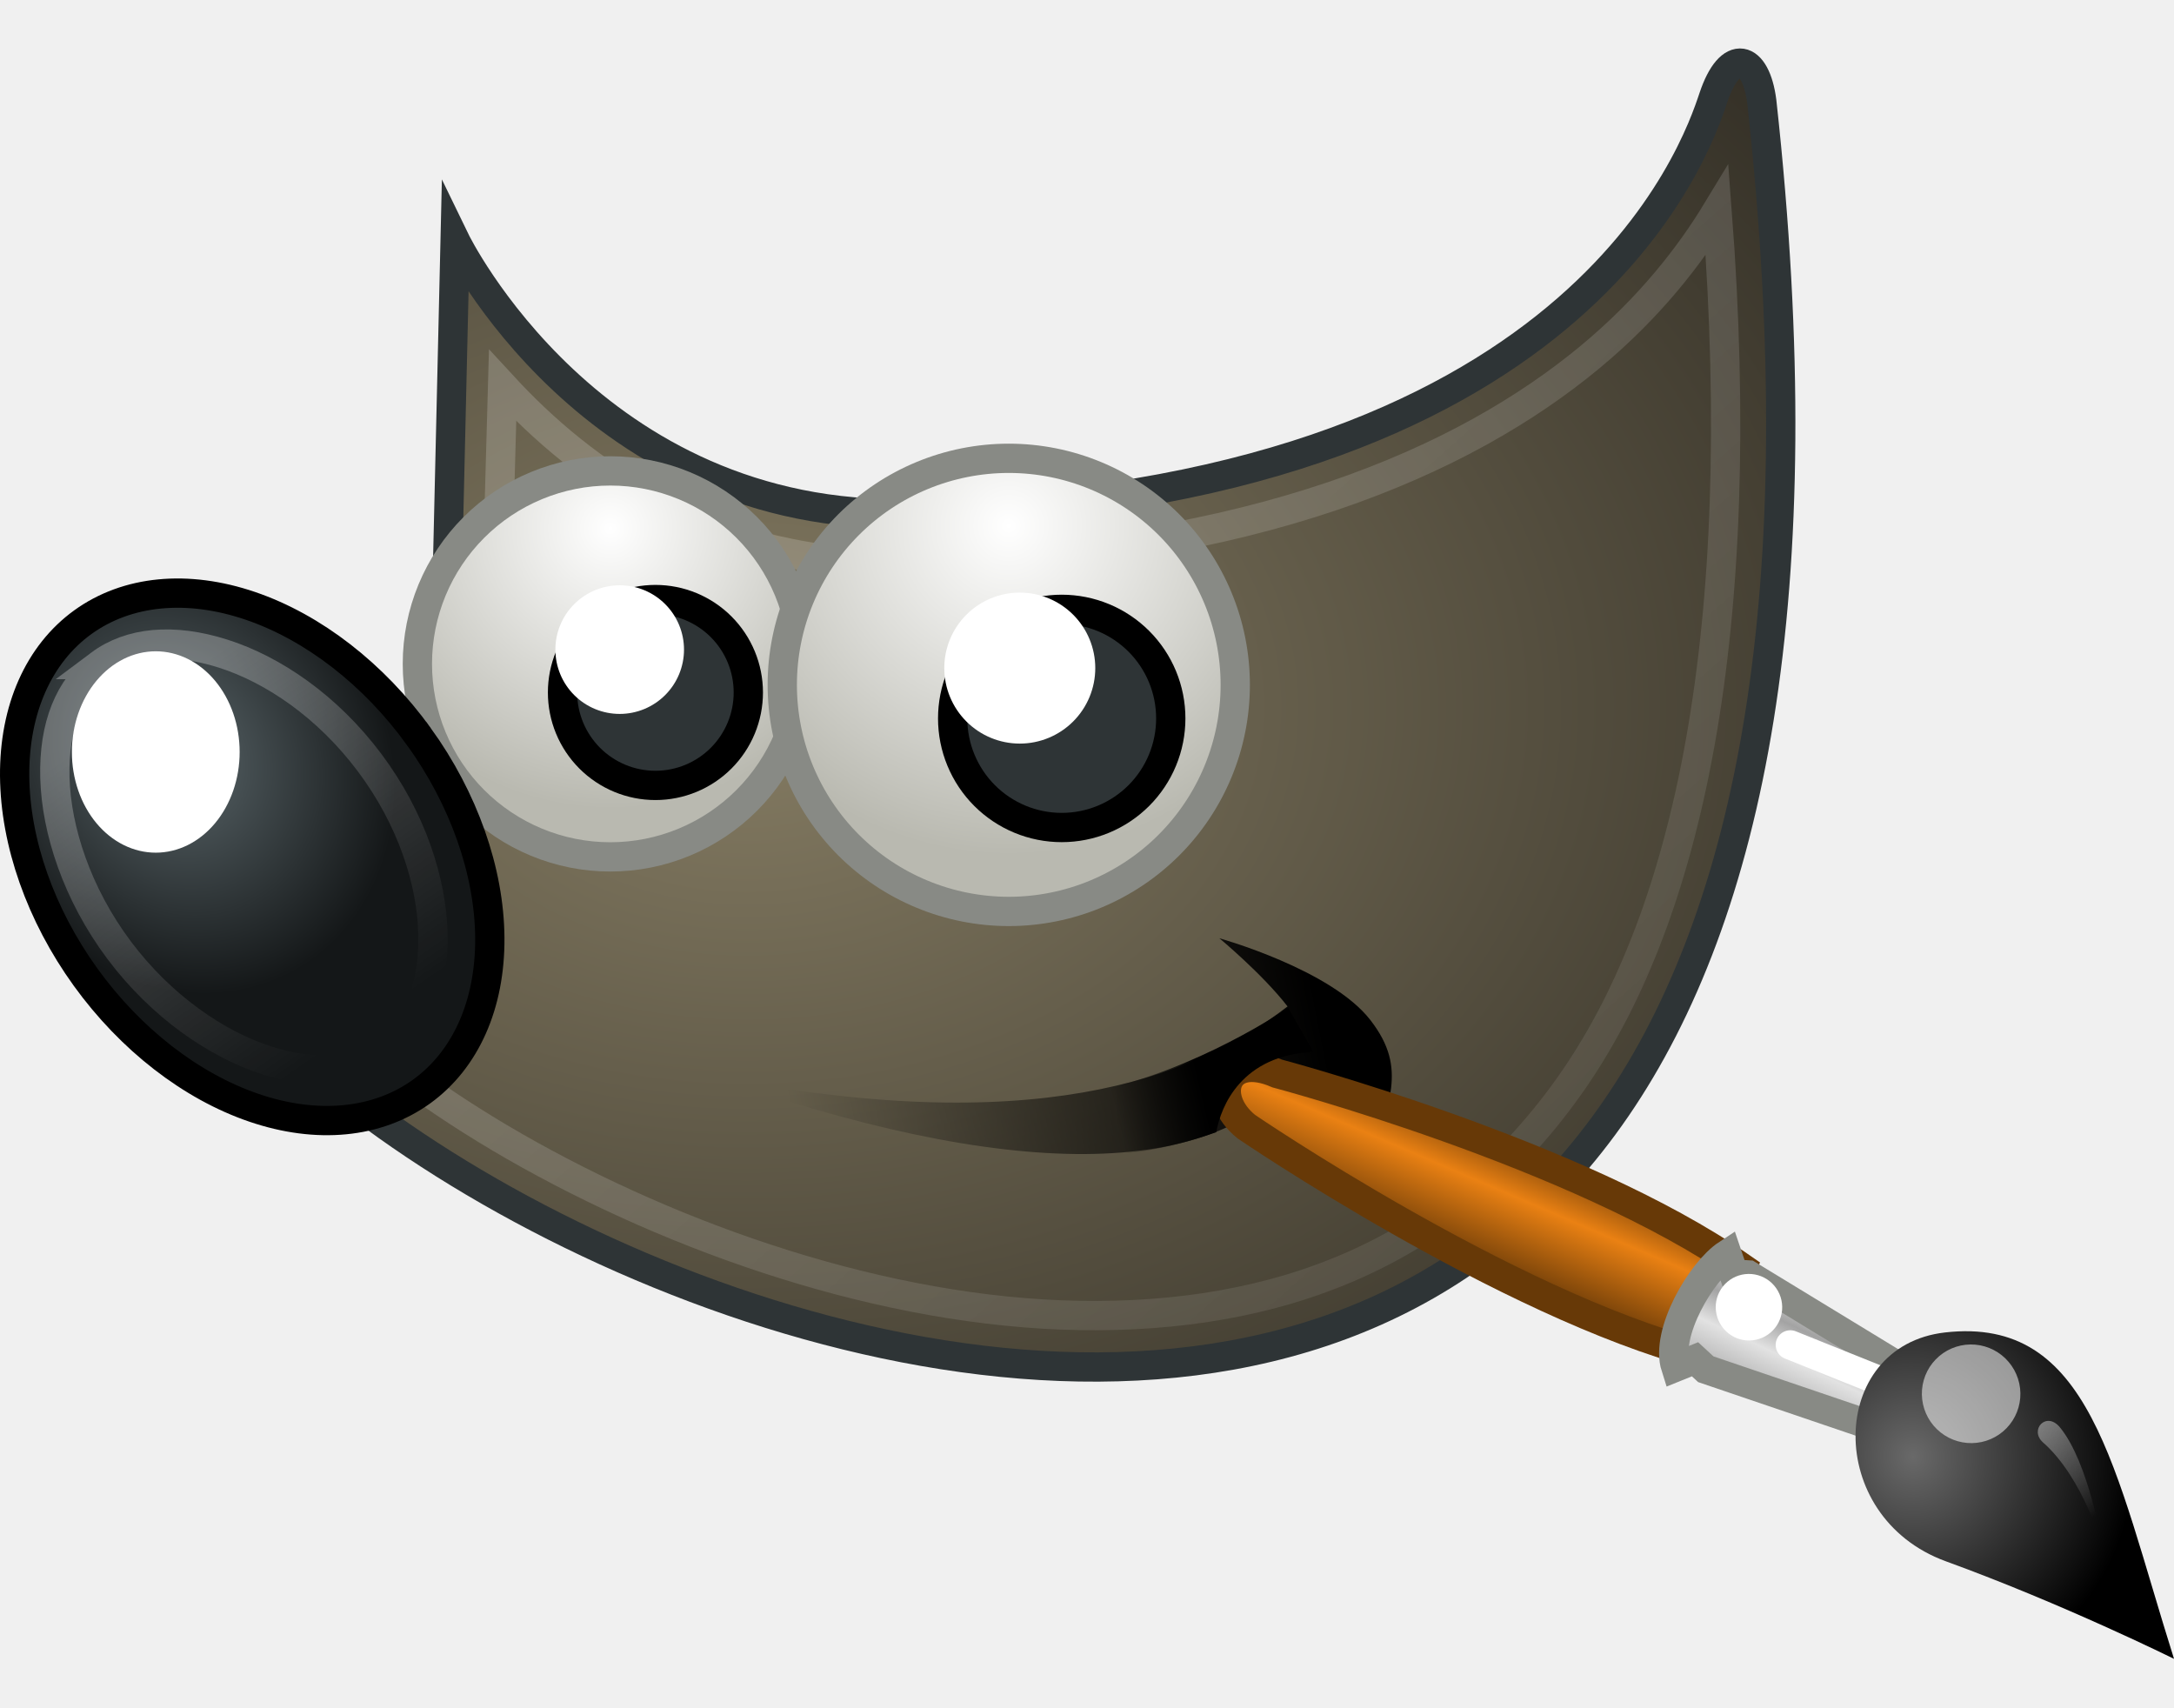
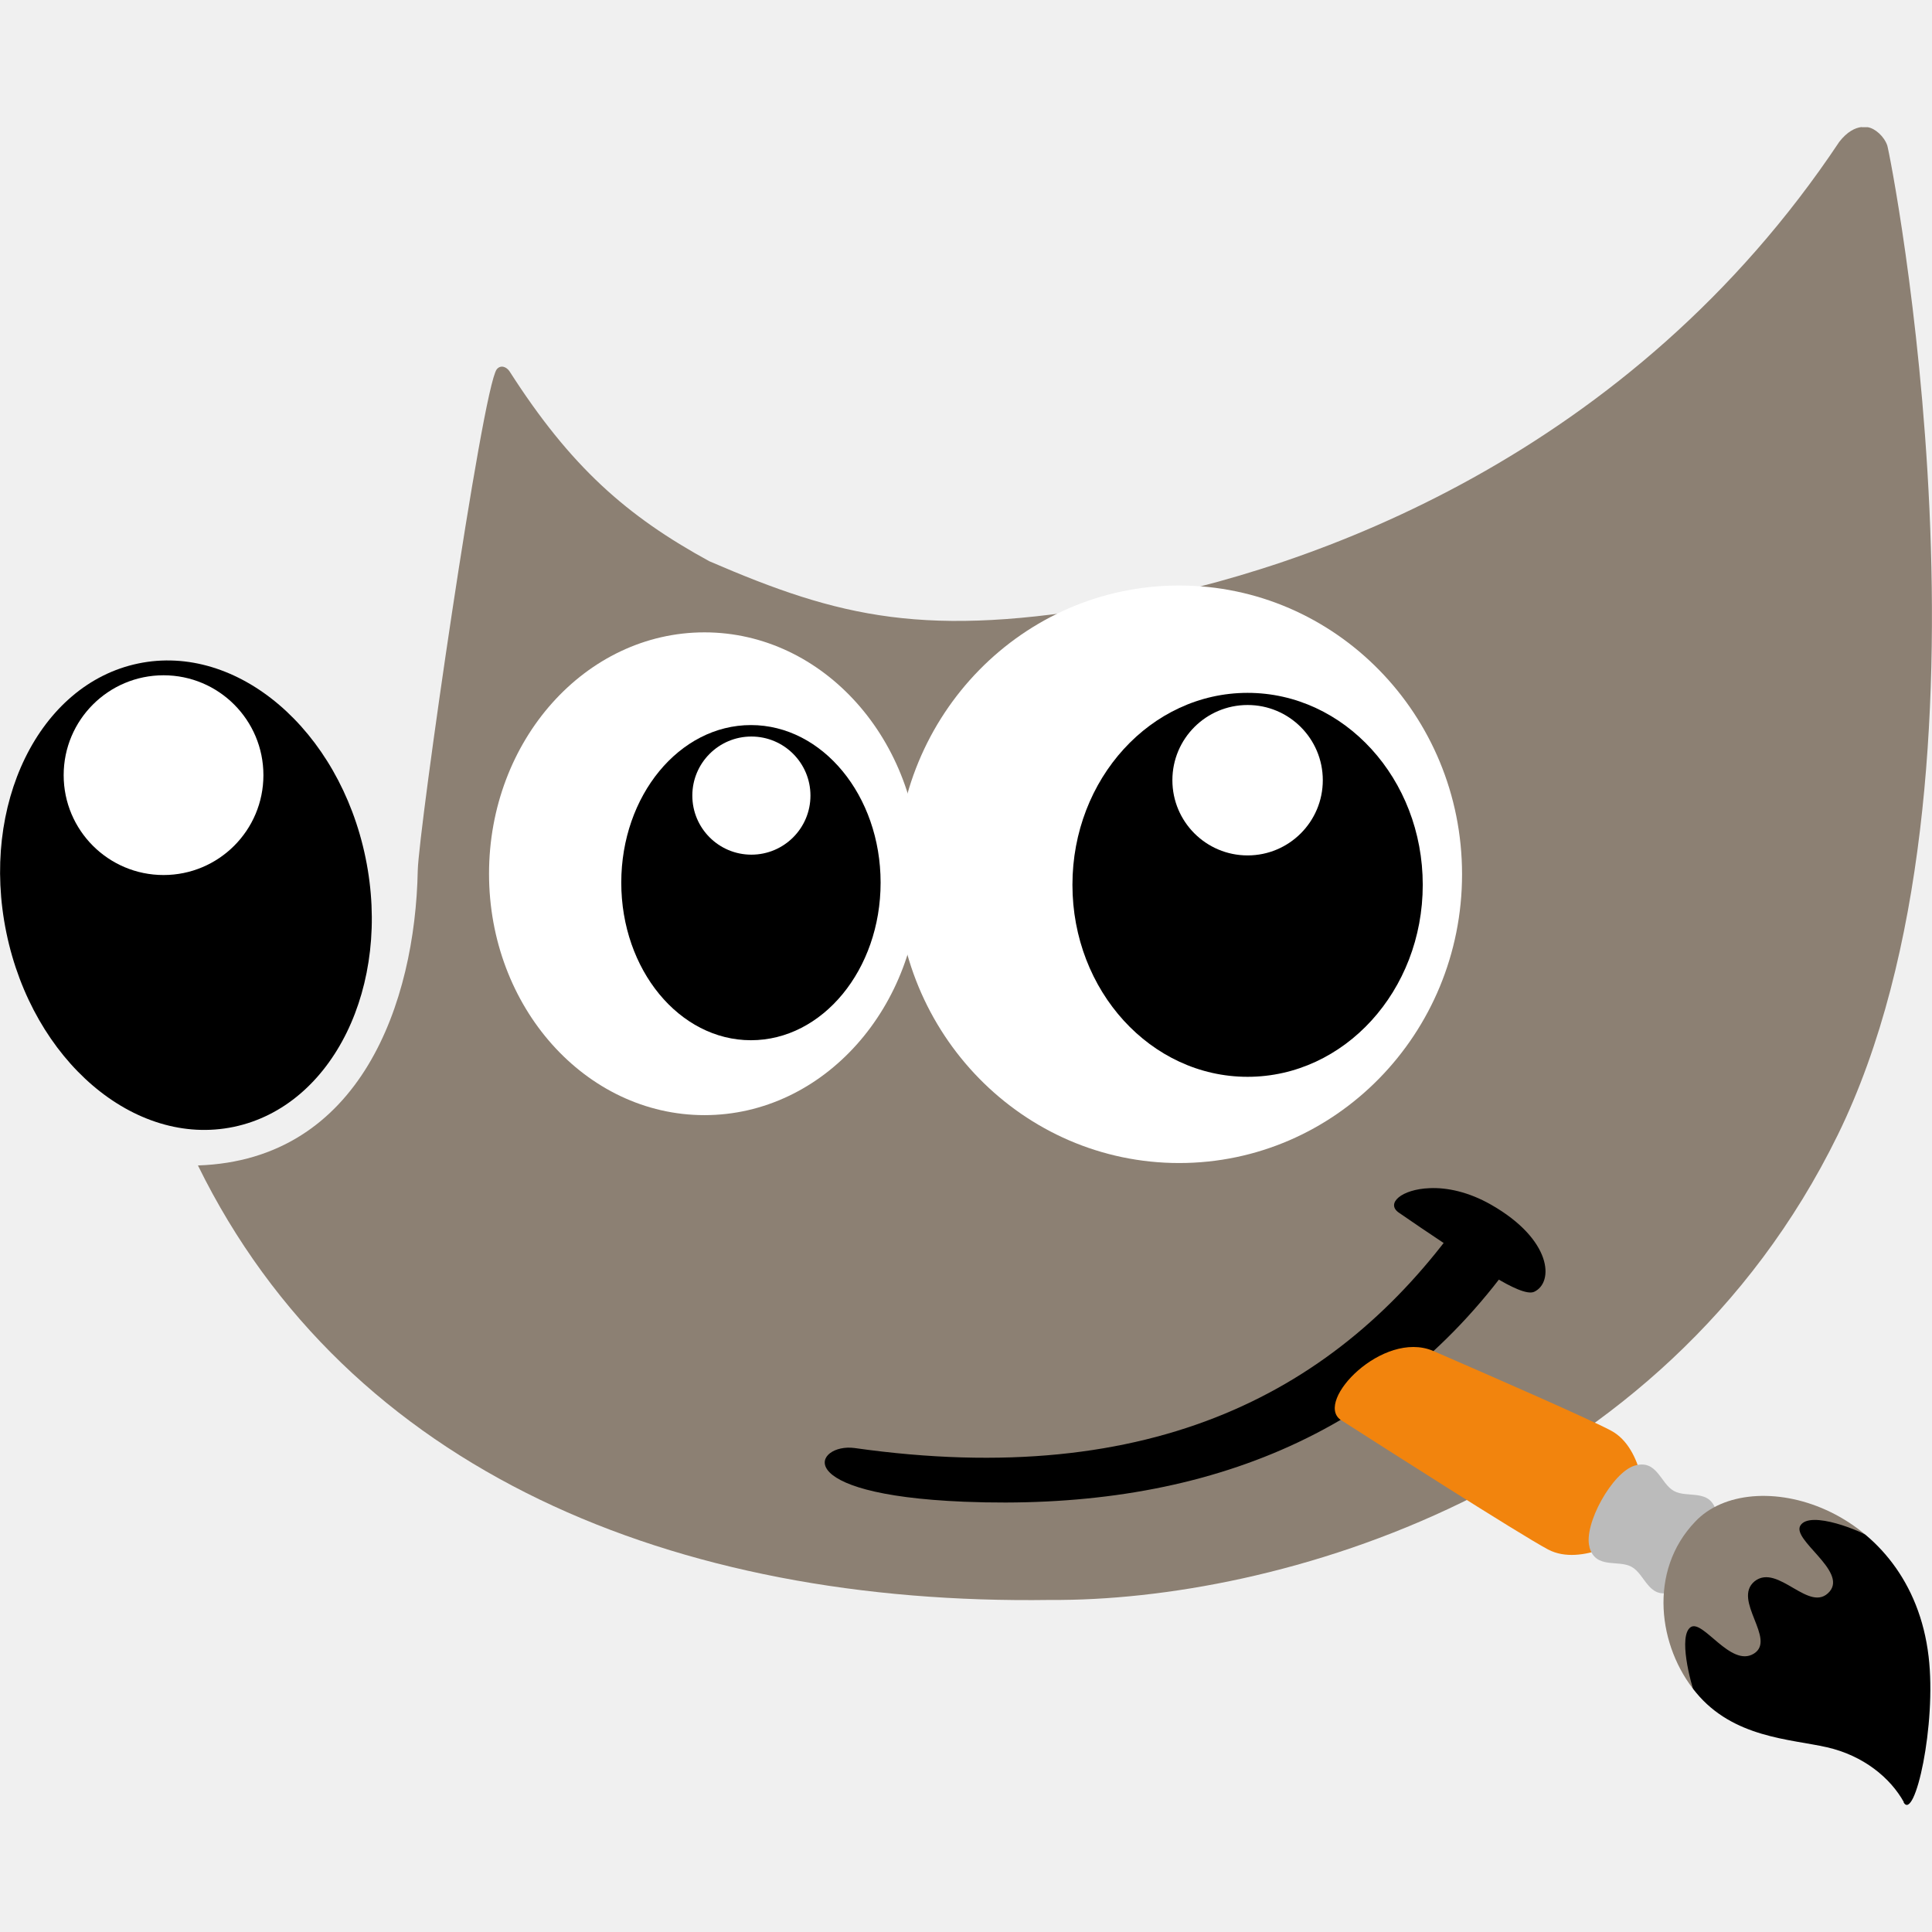
- <svg xmlns="http://www.w3.org/2000/svg" width="652" height="512" fill="none" viewBox="0 0 652 512">
-   <g clip-path="url(#a)" transform="translate(-11.14749 -105.3855) scale(1.33419)">
-     <path fill="url(#b)" fill-rule="evenodd" stroke="#2e3436" stroke-miterlimit="10" stroke-width="6.583" d="M110.66 132.991s30.661 63.228 102.392 61.444c150.32-3.771 176.679-82.186 180.451-93.5 3.771-11.313 9.541-9.6 10.875.856C453.405 546.797 64.144 355.863 50.32 280.069c77.31-22.627 58.454-65.997 58.454-65.997Z" clip-rule="evenodd" style="fill:url(#b)" />
-     <path fill="url(#c)" fill-rule="evenodd" d="M167.87 320.705c71.881 14.376 108.487 1.046 129.911-15.497-5.657-7.307-15.321-15.32-15.321-15.32s25.102 6.975 33.941 18.384c8.814 11.377 3.273 18.387.966 32.943-5.135-12.785-14.719-17.58-16.017-22.66-19.267 26.634-67.269 25.528-133.48 2.15z" clip-rule="evenodd" style="fill:url(#c)" />
-     <path stroke="url(#d)" stroke-miterlimit="10" stroke-width="6.583" d="M394.333 126.333c-5.994 9.887-15.002 21.687-28.666 33-28.074 23.243-75.206 44.399-152.334 46.334-45.06 1.12-74.162-20.631-92-40L120 213.333c1.452 4.468 4.432 14.832-.667 29-5.486 15.246-22.981 30.842-53 42.667 2.67 5.568 5.285 11.132 13.333 19C90.632 314.719 105.875 326.273 124 336.667c36.25 20.788 83.217 37.261 127 38 43.783.739 83.809-13.169 111.333-53.334 25.374-37.026 39.28-99.711 32-195z" clip-rule="evenodd" opacity=".185" style="stroke:url(#d)" />
-     <path fill="url(#e)" fill-rule="evenodd" stroke="#888a85" stroke-miterlimit="10" stroke-width="6.583" d="M188.913 228.215c.002 5.696-1.119 11.337-3.298 16.6-2.179 5.263-5.373 10.045-9.4 14.073-4.028 4.029-8.809 7.224-14.072 9.404-5.262 2.181-10.903 3.303-16.599 3.303s-11.336-1.122-16.599-3.303c-5.262-2.18-10.044-5.375-14.071-9.404-4.028-4.028-7.222-8.81-9.401-14.073-2.179-5.263-3.299-10.904-3.298-16.6-.001-5.697 1.119-11.337 3.298-16.6 2.179-5.264 5.373-10.046 9.401-14.074 4.027-4.028 8.809-7.224 14.071-9.404 5.263-2.18 10.903-3.303 16.599-3.303s11.337 1.123 16.599 3.303c5.263 2.18 10.044 5.376 14.072 9.404 4.027 4.028 7.221 8.81 9.4 14.074 2.179 5.263 3.3 10.903 3.298 16.6z" clip-rule="evenodd" style="fill:url(#e)" />
-     <path fill="url(#f)" fill-rule="evenodd" stroke="#000" stroke-miterlimit="10" stroke-width="6.583" d="M102.519 244.555c10.095 13.992 15.829 30.259 15.94 45.222.112 14.963-5.408 27.396-15.344 34.564-9.937 7.169-23.476 8.485-37.64 3.66-14.164-4.825-27.792-15.396-37.887-29.388-10.094-13.993-15.828-30.259-15.94-45.222-.112-14.963 5.408-27.396 15.344-34.565 9.936-7.168 23.476-8.485 37.64-3.66 14.164 4.825 27.792 15.397 37.886 29.389z" clip-rule="evenodd" style="fill:url(#f)" />
-     <path fill="#2e3436" fill-rule="evenodd" stroke="#000" stroke-miterlimit="10" stroke-width="6.583" d="M176.567 234.64c.001 2.742-.539 5.458-1.588 7.992-1.049 2.535-2.587 4.837-4.526 6.777-1.939 1.94-4.241 3.478-6.775 4.528-2.534 1.05-5.25 1.59-7.993 1.59-2.742 0-5.458-.54-7.992-1.59s-4.836-2.588-6.775-4.528c-1.939-1.94-3.477-4.242-4.526-6.777-1.049-2.534-1.589-5.25-1.588-7.992-.001-2.743.539-5.459 1.588-7.993 1.049-2.534 2.587-4.837 4.526-6.777 1.939-1.94 4.241-3.478 6.775-4.528 2.534-1.05 5.25-1.59 7.992-1.59 2.743 0 5.459.54 7.993 1.59 2.534 1.05 4.836 2.588 6.775 4.528 1.939 1.94 3.477 4.243 4.526 6.777s1.589 5.25 1.588 7.993z" clip-rule="evenodd" />
-     <path stroke="url(#g)" stroke-miterlimit="10" stroke-width="6.583" d="M30.776 228.356c-6.815 5.104-10.407 13.741-10.083 25.46.324 11.72 4.949 26.069 14.441 38.743 9.493 12.674 21.962 21.148 33.117 24.755 11.155 3.606 20.453 2.588 27.268-2.516 6.815-5.104 10.419-14.153 10.15-25.927-.27-11.773-4.77-25.829-14.242-38.476-9.472-12.646-21.695-20.918-32.917-24.488-11.223-3.57-20.92-2.655-27.735 2.449z" clip-rule="evenodd" opacity=".281" style="stroke:url(#g)" />
-     <path fill="#fff" fill-rule="evenodd" d="M62.225 248.014c.001 2.971-.487 5.914-1.434 8.66-.947 2.746-2.336 5.241-4.087 7.343-1.751 2.102-3.83 3.769-6.118 4.906-2.288 1.138-4.74 1.723-7.217 1.723-2.477 0-4.929-.585-7.217-1.723-2.288-1.137-4.367-2.804-6.118-4.906-1.751-2.102-3.14-4.597-4.087-7.343-.947-2.746-1.435-5.689-1.434-8.66-.001-2.972.487-5.915 1.434-8.661.947-2.746 2.336-5.241 4.087-7.343 1.751-2.102 3.83-3.769 6.118-4.906 2.288-1.138 4.74-1.723 7.217-1.723 2.477 0 4.929.585 7.217 1.723 2.288 1.137 4.367 2.804 6.118 4.906 1.751 2.102 3.14 4.597 4.087 7.343.947 2.746 1.435 5.689 1.434 8.661zm99.885-23.012c0 3.834-1.523 7.511-4.234 10.222-2.711 2.711-6.388 4.234-10.222 4.234-3.834 0-7.511-1.523-10.222-4.234-2.711-2.711-4.234-6.388-4.234-10.222 0-3.834 1.523-7.511 4.234-10.222 2.711-2.711 6.388-4.235 10.222-4.235 3.834 0 7.511 1.524 10.222 4.235 2.711 2.711 4.234 6.388 4.234 10.222z" clip-rule="evenodd" />
-     <path fill="url(#h)" fill-rule="evenodd" stroke="#888a85" stroke-miterlimit="10" stroke-width="6.583" d="M286.023 232.929c.001 6.687-1.314 13.308-3.872 19.487-2.558 6.178-6.308 11.792-11.035 16.521-4.728 4.729-10.341 8.48-16.519 11.039-6.178 2.56-12.799 3.877-19.486 3.877-6.687 0-13.308-1.317-19.486-3.877-6.178-2.559-11.791-6.31-16.519-11.039-4.727-4.729-8.477-10.343-11.035-16.521-2.558-6.179-3.873-12.8-3.872-19.487-.001-6.687 1.314-13.309 3.872-19.487 2.558-6.179 6.308-11.793 11.035-16.522 4.728-4.729 10.341-8.48 16.519-11.039 6.178-2.56 12.799-3.877 19.486-3.877 6.687 0 13.308 1.317 19.486 3.877 6.178 2.559 11.791 6.31 16.519 11.039 4.727 4.729 8.477 10.343 11.035 16.522 2.558 6.178 3.873 12.8 3.872 19.487z" clip-rule="evenodd" style="fill:url(#h)" />
-     <path fill="#2e3436" fill-rule="evenodd" stroke="#000" stroke-miterlimit="10" stroke-width="6.583" d="M271.529 240.471c.001 3.22-.632 6.408-1.864 9.383-1.231 2.975-3.037 5.678-5.313 7.955s-4.979 4.083-7.954 5.316c-2.974 1.232-6.162 1.866-9.382 1.866-3.22 0-6.408-.634-9.382-1.866-2.975-1.233-5.678-3.039-7.954-5.316-2.276-2.277-4.082-4.98-5.313-7.955-1.232-2.975-1.865-6.163-1.864-9.383-.001-3.22.632-6.408 1.864-9.383 1.231-2.975 3.037-5.678 5.313-7.955s4.979-4.083 7.954-5.316c2.974-1.232 6.162-1.866 9.382-1.866 3.22 0 6.408.634 9.382 1.866 2.975 1.233 5.678 3.039 7.954 5.316 2.276 2.277 4.082 4.98 5.313 7.955 1.232 2.975 1.865 6.163 1.864 9.383z" clip-rule="evenodd" />
-     <path fill="#fff" fill-rule="evenodd" d="M254.558 229.157c0 4.501-1.787 8.818-4.97 12-3.183 3.183-7.499 4.971-12 4.971s-8.817-1.788-12-4.971c-3.183-3.182-4.971-7.499-4.971-12s1.788-8.817 4.971-12c3.183-3.182 7.499-4.97 12-4.97s8.817 1.788 12 4.97c3.183 3.183 4.97 7.499 4.97 12z" clip-rule="evenodd" />
-     <path fill="url(#i)" stroke="#673907" stroke-linecap="round" stroke-width="6.583" d="m390.542 383.507 9.279-19.642c-36.965-25.747-104.372-43.585-104.372-43.585-11.736-5.145-15.139 5.353-6.938 11.947 0 0 58.254 39.748 102.031 51.28z" style="fill:url(#i)" />
-     <path fill="url(#j)" stroke="#888a85" stroke-linecap="round" stroke-width="6.583" d="m437.55 402.317 4.937-11.682-41.156-25.074-3.237-.204-1.507-4.443c-5.794 3.818-14.009 17.705-11.551 25.357l4.335-1.753 2.427 2.24z" style="fill:url(#j)" />
-     <path stroke="#fff" stroke-linecap="round" stroke-linejoin="round" stroke-width="6.583" d="m410.792 381.286 27.249 10.932" />
-     <path fill="url(#k)" d="M497.043 451.85c-13.535-42.909-18.771-77.094-51.48-73.361-26.359 3.008-27.327 41.422.213 51.444 26.529 9.654 51.267 21.917 51.267 21.917z" style="fill:url(#k)" />
-     <path fill="#fff" d="M448.049 381.712c1.384-.443 2.843-.608 4.292-.486 1.449.122 2.861.529 4.155 1.197s2.444 1.585 3.385 2.698c.942 1.112 1.655 2.399 2.1 3.786.446 1.388.614 2.848.495 4.299-.118 1.451-.521 2.864-1.186 4.158-.664 1.293-1.576 2.443-2.685 3.382-1.109.939-2.392 1.65-3.777 2.092-1.384.442-2.843.607-4.292.485-1.449-.122-2.861-.529-4.155-1.197s-2.444-1.585-3.386-2.697c-.941-1.113-1.654-2.4-2.1-3.787-.445-1.387-.613-2.848-.494-4.299.118-1.451.521-2.864 1.185-4.158.665-1.293 1.577-2.442 2.686-3.382 1.109-.939 2.392-1.65 3.777-2.091z" opacity=".528" />
-     <path fill="#fff" d="M399.211 365.686c.934-.299 1.918-.41 2.896-.328.978.082 1.931.357 2.804.808.873.451 1.649 1.069 2.284 1.82.635.75 1.117 1.619 1.417 2.555.301.936.414 1.922.334 2.901-.08.979-.352 1.932-.8 2.805-.448.873-1.064 1.648-1.812 2.282-.748.634-1.614 1.113-2.548 1.411-.935.299-1.919.41-2.897.328-.978-.083-1.93-.357-2.803-.808-.873-.451-1.649-1.069-2.285-1.82-.635-.751-1.116-1.619-1.417-2.555-.3-.936-.413-1.922-.333-2.901.08-.979.352-1.932.8-2.805.448-.873 1.064-1.648 1.812-2.282.748-.634 1.614-1.113 2.548-1.411z" />
-     <path fill="url(#l)" d="M480.997 426.766s-4.303-15.544-13.377-23.538c-3.21-2.828.708-7.115 3.754-3.441 6.578 7.936 9.623 26.979 9.623 26.979z" opacity=".428" style="fill:url(#l)" />
-     <path fill="url(#m)" fill-rule="evenodd" d="M245.366 338.523c15.972 1.526 30.396-2.903 36.394-5.056 1.047-5.924 5.723-17.294 21.825-18.043l-5.657-9.899s-20.978 14.378-43.37 18.62z" clip-rule="evenodd" style="fill:url(#m)" />
-   </g>
+ <svg xmlns="http://www.w3.org/2000/svg" width="96.801" height="96.801" viewBox="0 0 25.612 25.612">
  <defs>
-     <linearGradient id="c" x1="304.145" x2="185.351" y1="303.246" y2="326.816" gradientUnits="userSpaceOnUse">
-       <stop />
-       <stop offset="1" stop-opacity="0" />
-     </linearGradient>
-     <linearGradient id="d" x1="159.667" x2="421.595" y1="203.847" y2="501.181" gradientUnits="userSpaceOnUse">
-       <stop stop-color="#fff" />
-       <stop offset="1" stop-color="#fff" stop-opacity="0" />
-     </linearGradient>
-     <linearGradient id="g" x1="40.293" x2="90.04" y1="237.302" y2="309.423" gradientUnits="userSpaceOnUse">
-       <stop stop-color="#fff" />
-       <stop offset="1" stop-color="#fff" stop-opacity="0" />
-     </linearGradient>
-     <linearGradient id="i" x1="366.021" x2="345.252" y1="341.516" y2="389.746" gradientUnits="userSpaceOnUse">
-       <stop stop-color="#6E3D09" />
-       <stop offset=".242" stop-color="#EA8113" />
-       <stop offset=".621" stop-color="#5C3307" />
-       <stop offset="1" stop-color="#E07C12" />
-     </linearGradient>
-     <linearGradient id="j" x1="414.235" x2="423.415" y1="394.293" y2="374.683" gradientUnits="userSpaceOnUse">
-       <stop stop-color="#BDBDBD" />
-       <stop offset=".333" stop-color="#E2E2E2" />
-       <stop offset=".667" stop-color="#A3A3A3" />
-       <stop offset="1" stop-color="#DDD" />
-     </linearGradient>
-     <linearGradient id="l" x1="468.733" x2="481.761" y1="395.634" y2="418.308" gradientUnits="userSpaceOnUse">
-       <stop stop-color="#fff" />
-       <stop offset="1" stop-color="#fff" stop-opacity="0" />
-     </linearGradient>
-     <linearGradient id="m" x1="279.071" x2="259.508" y1="325.795" y2="330.509" gradientUnits="userSpaceOnUse">
-       <stop />
-       <stop offset="1" stop-opacity="0" />
-     </linearGradient>
-     <radialGradient id="b" cx="0" cy="0" r="1" gradientTransform="matrix(363.611 0 0 265.964 176.615 237.867)" gradientUnits="userSpaceOnUse">
-       <stop stop-color="#857C63" />
-       <stop offset="1" stop-color="#221F19" />
-     </radialGradient>
-     <radialGradient id="e" cx="0" cy="0" r="1" gradientTransform="translate(145.544 197.695) scale(63.172)" gradientUnits="userSpaceOnUse">
-       <stop stop-color="#fff" />
-       <stop offset="1" stop-color="#B9B9B0" />
-     </radialGradient>
-     <radialGradient id="f" cx="0" cy="0" r="1" gradientTransform="matrix(41.09654 -23.7271 27.69345 47.96646 47.7204 248.917)" gradientUnits="userSpaceOnUse">
-       <stop stop-color="#5B676B" />
-       <stop offset="1" stop-color="#141718" />
-     </radialGradient>
-     <radialGradient id="h" cx="0" cy="0" r="1" gradientTransform="matrix(74.1585 0 0 74.1584 235.111 197.102)" gradientUnits="userSpaceOnUse">
-       <stop stop-color="#fff" />
-       <stop offset="1" stop-color="#B9B9B0" />
-     </radialGradient>
-     <radialGradient id="k" cx="0" cy="0" r="1" gradientTransform="matrix(-15.4475 -48.97234 47.1159 -14.86192 438.376 406.383)" gradientUnits="userSpaceOnUse">
-       <stop stop-color="#696969" />
-       <stop offset="1" />
-     </radialGradient>
-     <clipPath id="a">
-       <path fill="#fff" d="M0 0h512v512H0z" />
+     <clipPath id="a" clipPathUnits="userSpaceOnUse">
+       <path d="M1390.879 716.822h13.537v14.097h-13.537zm5.39 7.555-.099-.183-.147-.745 1.607-1.364.473-.02.475.284-.477-.47-1.097-.227-1.106.716-.075 1.17.301.798z" class="powerclip" style="display:block;opacity:1;fill:#000;fill-opacity:1;stroke:none;stroke-width:0;stroke-linecap:round;stroke-linejoin:round;stroke-dasharray:none;paint-order:stroke markers fill" />
+     </clipPath>
+     <clipPath id="b" clipPathUnits="userSpaceOnUse">
+       <path d="M1399.06 725.882c.149.27.44-1.029.333-1.931-.235-2.005-2.352-2.577-3.094-1.788-.63.657-.49 1.663.01 2.265.495.602 1.252.616 1.736.726.484.11.842.406 1.02.728z" style="fill:none;fill-opacity:1;stroke:none;stroke-width:.086;stroke-linecap:round;stroke-linejoin:round" />
    </clipPath>
  </defs>
+   <g transform="translate(-181.769 -170.359)">
+     <path d="M1399.06 725.882c.149.27.44-1.029.333-1.931-.235-2.005-2.352-2.577-3.094-1.788-.63.657-.49 1.663.01 2.265.495.602 1.252.616 1.736.726.484.11.842.406 1.02.728z" clip-path="url(#a)" style="fill:#000;fill-opacity:1;stroke:none;stroke-width:0;stroke-linecap:round;stroke-linejoin:round;stroke-dasharray:none" transform="translate(-1192.057 -531.632)" />
+     <path d="M206.448 172.045h.08c.1.016.218.122.26.242.04.12 1.67 8.37-.656 13.117-2.327 4.748-7.474 6.186-10.439 6.165-4.982.073-9.31-1.705-11.3-5.76 2.16-.072 2.88-2.166 2.914-3.908.011-.538.854-6.389 1.047-6.646.053-.065.131-.032.17.027.81 1.266 1.555 1.92 2.648 2.517 1.736.75 2.868 1.026 5.43.57 2.563-.455 6.783-1.976 9.55-6.13.106-.136.21-.186.296-.196z" style="color:#000;fill:#8c8073;fill-opacity:1;stroke-width:1;stroke-linecap:round;-inkscape-stroke:none;paint-order:stroke fill markers" />
+     <ellipse cx="191.108" cy="181.942" rx="2.856" ry="3.2" style="fill:#fff;fill-opacity:1;stroke:none;stroke-width:.389;stroke-linecap:round;stroke-linejoin:round" />
+     <ellipse cx="191.724" cy="182.06" rx="1.719" ry="2.089" style="fill:#000;fill-opacity:1;stroke:none;stroke-width:.401;stroke-linecap:round;stroke-linejoin:round" />
+     <circle cx="191.73" cy="180.906" r=".783" style="fill:#fff;fill-opacity:1;stroke:none;stroke-width:.388;stroke-linecap:round;stroke-linejoin:round" />
+     <ellipse cx="143.638" cy="216.028" rx="2.432" ry="3.136" style="fill:#000;fill-opacity:1;stroke:none;stroke-width:.585;stroke-linecap:round;stroke-linejoin:round" transform="rotate(-11.791) skewX(-.14)" />
+     <circle cx="183.937" cy="180.635" r="1.324" style="fill:#fff;stroke:none;stroke-width:.596;stroke-linecap:round;paint-order:stroke fill markers" />
+     <path d="M200.312 186.434c-.174-.121.034-.31.411-.324.226-.01.513.048.814.22.808.461.836 1.03.57 1.154-.185.086-.902-.45-.902-.45s-.522-.342-.893-.6z" style="fill:#000;fill-opacity:1;stroke:none;stroke-width:.088;stroke-linecap:round;stroke-linejoin:round;stroke-dasharray:none" />
+     <path d="M201.106 186.571c-1.594 2.213-4.03 3.548-8.009 2.984-.52-.069-.913.615 1.453.712 2.966.12 5.525-.764 7.267-3.182z" style="color:#000;fill:#000;stroke-width:1;-inkscape-stroke:none" />
+     <path d="M200.764 188.266c-.662-.276-1.569.663-1.225.914.527.338 2.365 1.513 2.752 1.72.45.238 1.092-.188 1.092-.188l.2-.377s-.01-.772-.456-1.01c-.29-.155-1.504-.686-2.356-1.056h-.01z" style="fill:#f2840d;stroke-width:.407;stroke-linecap:round;stroke-linejoin:round" />
+     <path d="M202.84 190.87c.084.296.38.161.56.261.179.1.22.422.517.337.296-.085.685-.785.6-1.082-.083-.297-.38-.162-.558-.262-.18-.1-.221-.422-.518-.336-.296.085-.685.784-.6 1.081z" style="fill:#bbb;fill-opacity:1;stroke:none;stroke-width:.085;stroke-linecap:round;stroke-linejoin:round" />
+     <ellipse cx="197.401" cy="181.949" rx="3.75" ry="3.828" style="fill:#fff;fill-opacity:1;stroke:none;stroke-width:.364;stroke-linecap:round;stroke-linejoin:round" />
+     <ellipse cx="198.308" cy="182.089" rx="2.322" ry="2.545" style="fill:#000;fill-opacity:1;stroke:none;stroke-width:.515;stroke-linecap:round;stroke-linejoin:round" />
+     <circle cx="198.308" cy="180.702" r=".997" style="fill:#fff;fill-opacity:1;stroke:none;stroke-width:.377;stroke-linecap:round;stroke-linejoin:round" />
+     <path d="M1397.693 722.215c.127-.208.819.073.97.18-.3-.483-1.865-1.105-2.564-.335-.7.77-.055 2.09.207 2.431-.077-.212-.23-.813-.069-.928.161-.115.533.54.839.35.305-.189-.29-.712.01-.959.312-.247.733.444.997.133.226-.273-.505-.683-.39-.872z" clip-path="url(#b)" style="fill:#8c8073;fill-opacity:1;stroke:none;stroke-width:0;stroke-linecap:round;stroke-linejoin:round;stroke-dasharray:none;stroke-opacity:1;paint-order:stroke markers fill" transform="translate(-1192.057 -531.632)" />
+   </g>
</svg>
